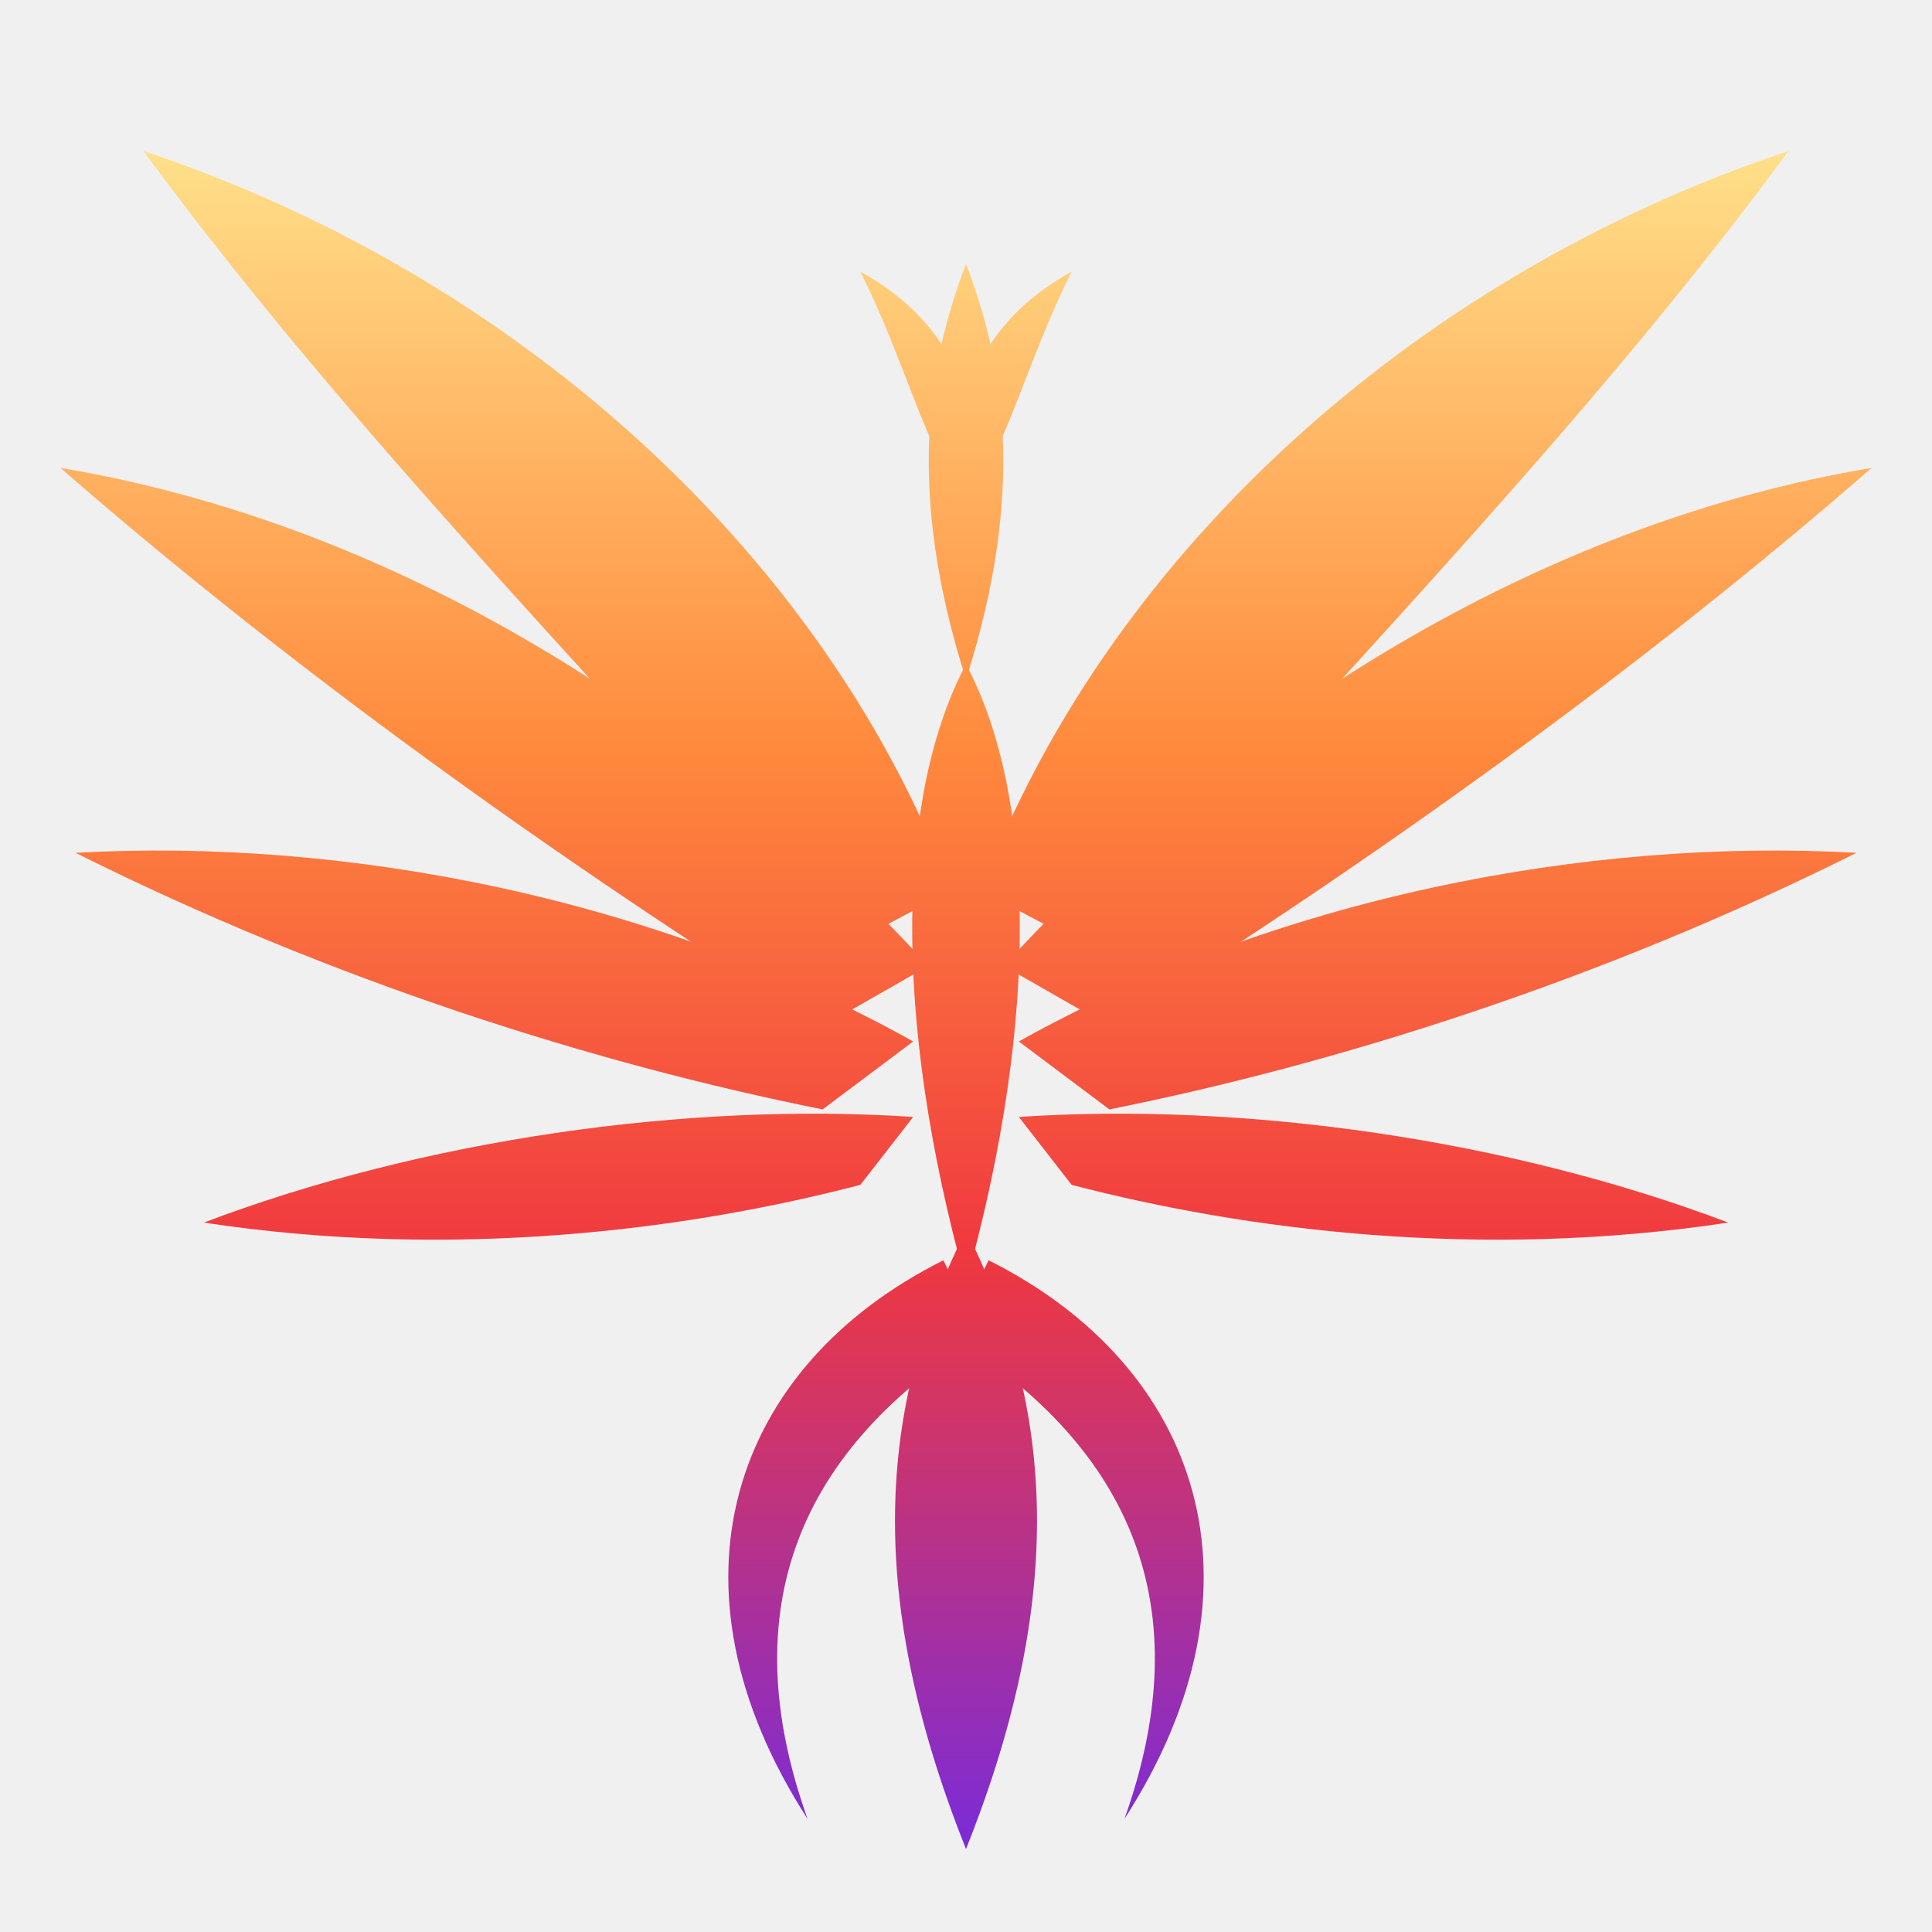
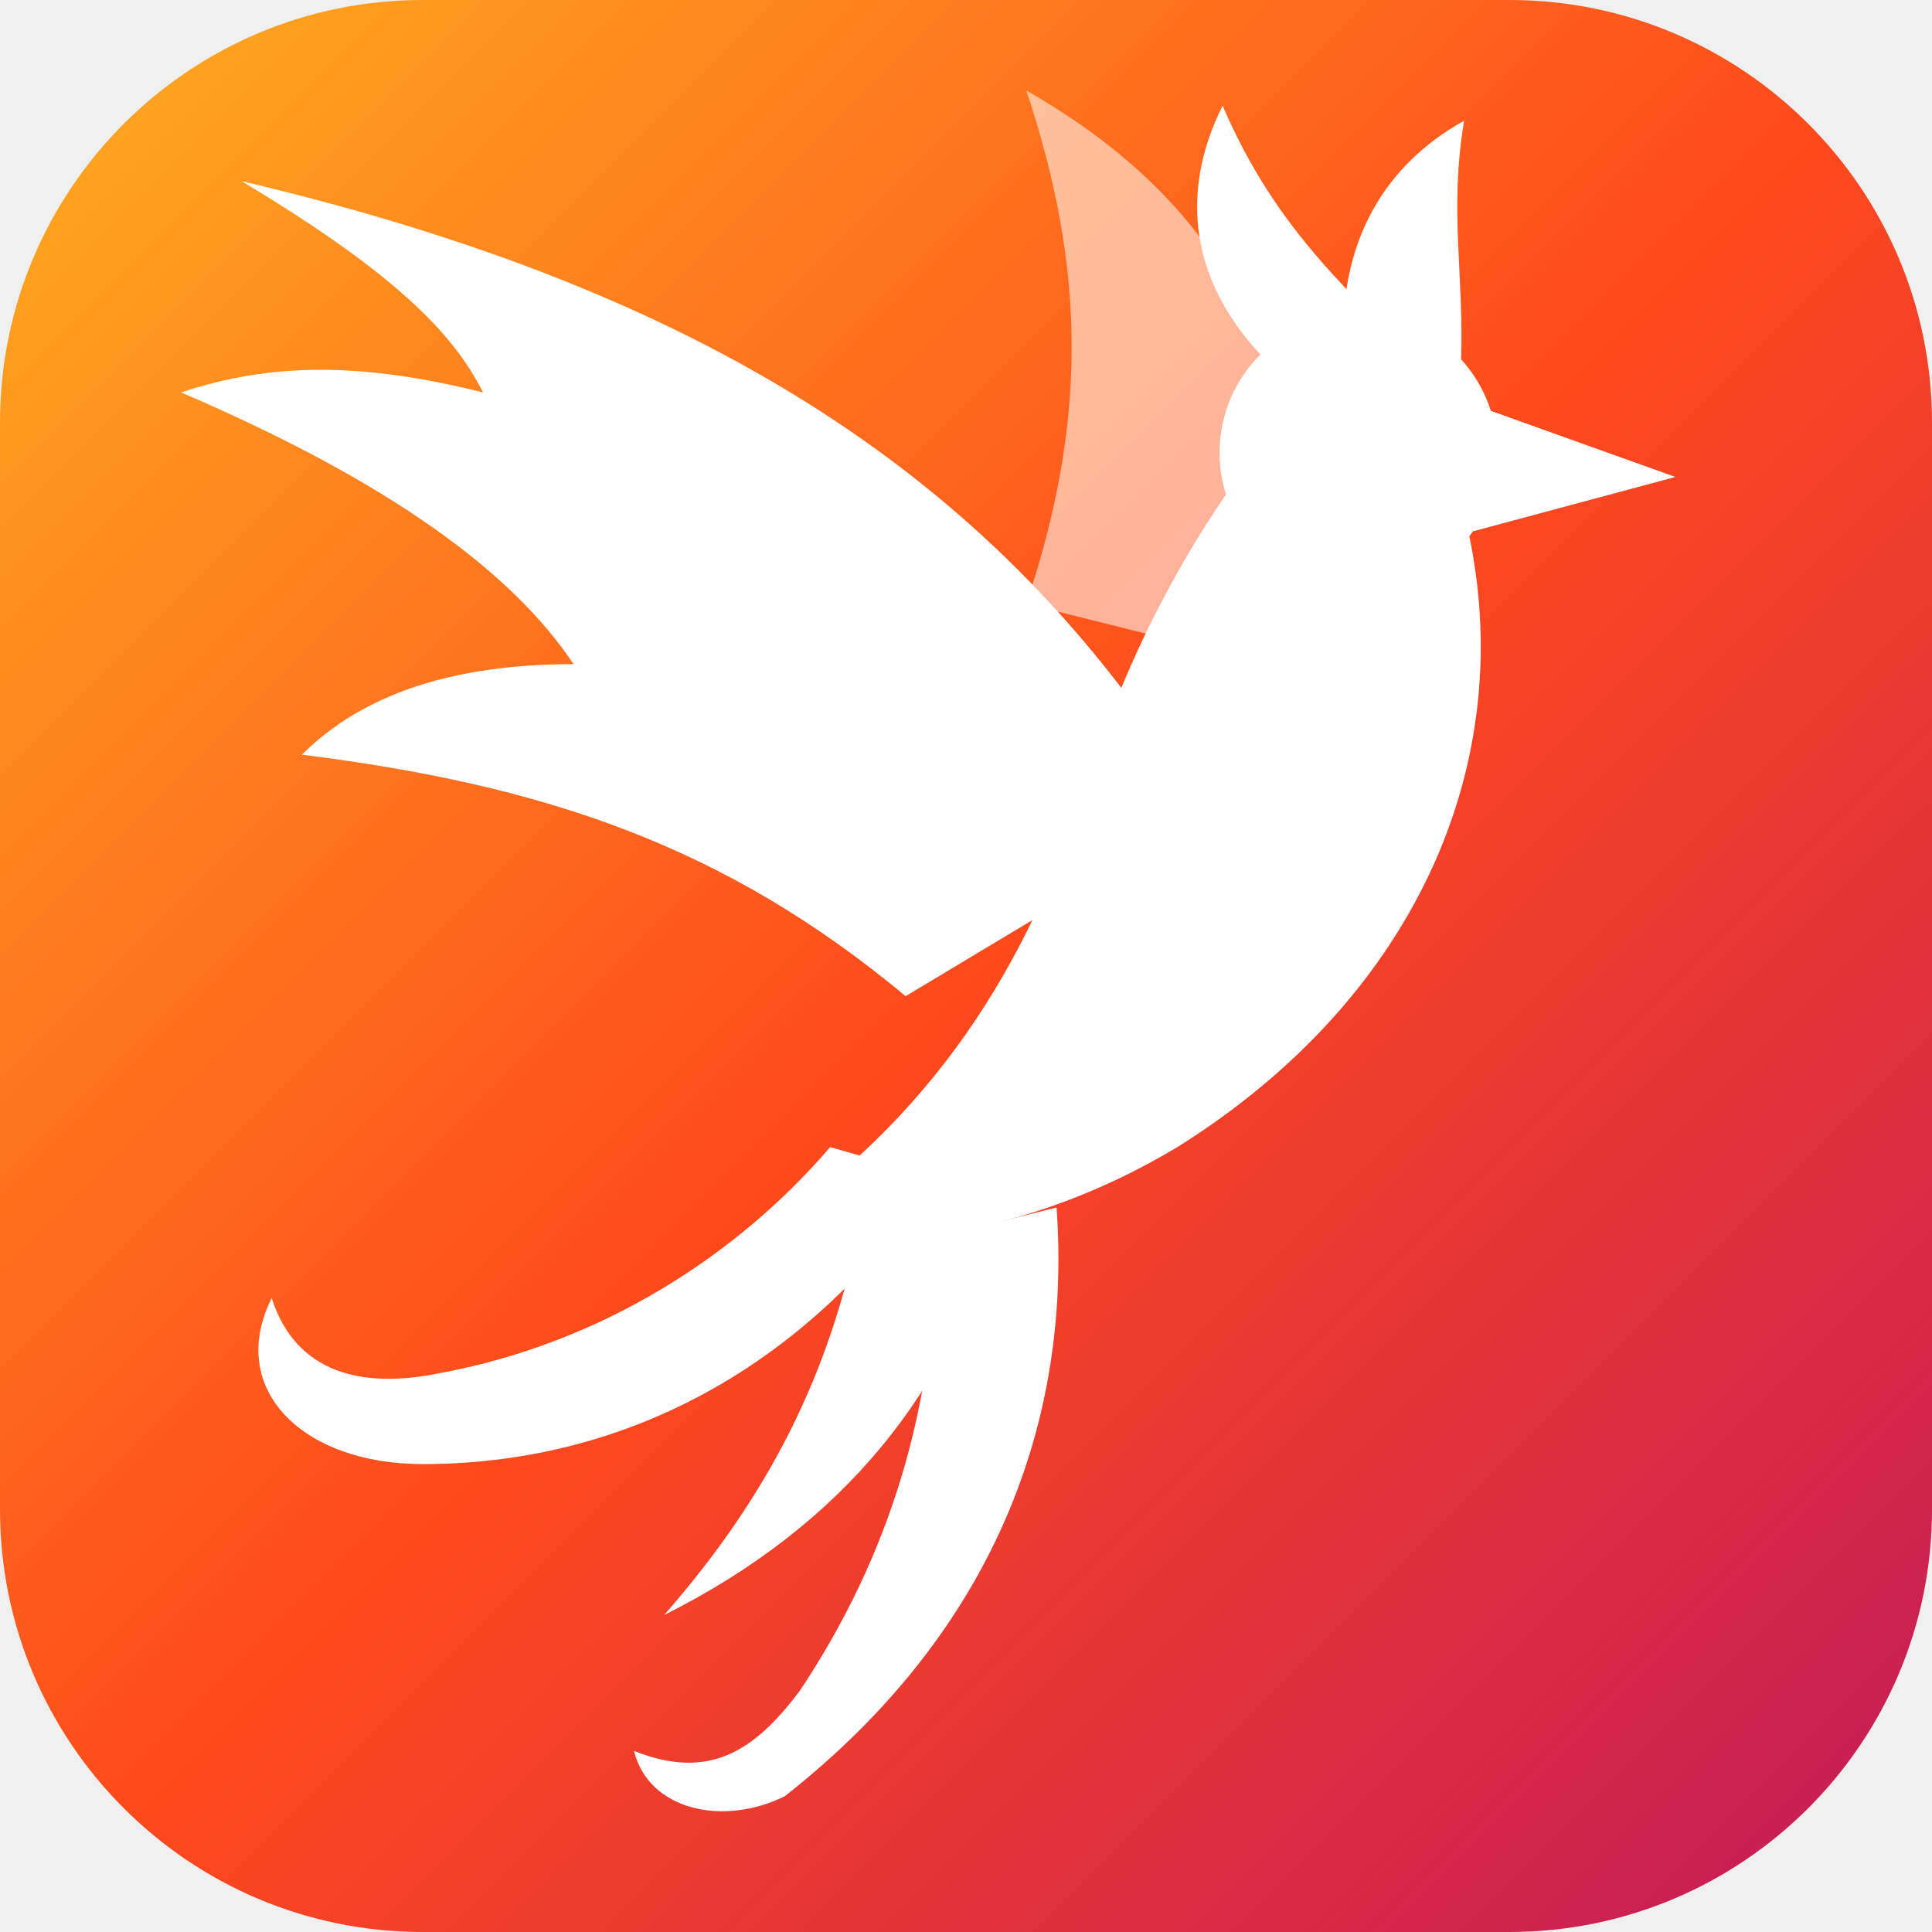
- <svg xmlns="http://www.w3.org/2000/svg" viewBox="0 0 512 512">
+ <svg xmlns="http://www.w3.org/2000/svg" viewBox="0 0 64 64">
  <defs>
-     <linearGradient id="fire" gradientUnits="userSpaceOnUse" x1="256" y1="40" x2="256" y2="490">
-       <stop offset="0" stop-color="#FFE08A" />
-       <stop offset="0.35" stop-color="#FF8A3D" />
-       <stop offset="0.65" stop-color="#F0383F" />
-       <stop offset="1" stop-color="#7A2BD9" />
+     <linearGradient id="bg" x1="0" y1="0" x2="1" y2="1">
+       <stop offset="0" stop-color="#FFB020" />
+       <stop offset="0.5" stop-color="#FF4A1C" />
+       <stop offset="1" stop-color="#C2185B" />
    </linearGradient>
  </defs>
-   <g fill="url(#fire)">
-     <g id="half">
-       <path d="M260 236 C292 150 372 74 474 40 C424 108 364 170 290 252 Z" />
-       <path d="M266 256 C330 186 412 138 496 124 C434 178 364 228 294 272 Z" />
-       <path d="M270 276 C338 238 420 222 492 226 C424 260 354 282 294 294 Z" />
-       <path d="M270 296 C330 292 400 302 458 324 C392 334 330 326 284 314 Z" />
-       <path d="M262 334 C318 362 338 420 298 482 C318 426 300 384 252 354 Z" />
-       <path d="M256 124 C252 104 262 84 284 72 C274 92 270 108 260 128 Z" />
-     </g>
-     <use href="#half" transform="translate(512 0) scale(-1 1)" />
-     <path d="M256 176 C274 210 276 268 256 340 C236 268 238 210 256 176 Z" />
-     <path d="M256 326 C278 370 284 420 256 490 C228 420 234 370 256 326 Z" />
-     <path d="M256 70 C266 96 272 130 256 180 C240 130 246 96 256 70 Z" />
+   <rect width="64" height="64" rx="14" fill="url(#bg)" />
+   <g fill="#fff">
+     <path fill-opacity="0.55" d="M42 22 C44 13 41 7 34 3 C36 9 36 14 34 20 Z" />
+     <path d="M40 27 C34 17 25 10 8 6 C13 9 15 11 16 13 C12 12 9 12 6 13 C13 16 17 19 19 22 C15 22 12 23 10 25 C18 26 24 28 30 33 Z" />
+     <circle cx="45" cy="15" r="4.6" />
+     <path d="M42 12 C39.5 9.5 39 6.5 40.5 3.5 C42 7 44 9 46 11 Z" />
+     <path d="M44.5 11 C44.5 8 45.8 5.5 48.5 4 C48 7 48.5 9 48.4 12 Z" />
+     <path d="M48.8 13.4 L55.5 15.8 L48.8 17.6 Z" />
+     <path d="M48.5 17 C50.5 25 47 33 39 38 C34 41 29 41.5 25 41 C31 37 34 32 36 26 C37.5 21 40 17 42 14.5 Z" />
+     <path d="M31 39 C27 45 21 48.5 14 48.5 C10 48.5 7.5 46 9 43 C9.8 45.5 12 46 14.5 45.5 C20 44.5 24.5 41.5 27.5 38 Z" />
+     <path d="M35 40 C35.5 47 33 54 26 59.5 C24 60.5 21.5 60 21 58 C23.5 59 25 58 26.5 56 C29.5 51.5 31 46.5 31 41 Z" />
+     <path d="M33 40.5 C31.5 46 28 50.5 22 53.5 C25.5 49.5 27.5 45.5 28.5 40.5 Z" />
  </g>
</svg>
